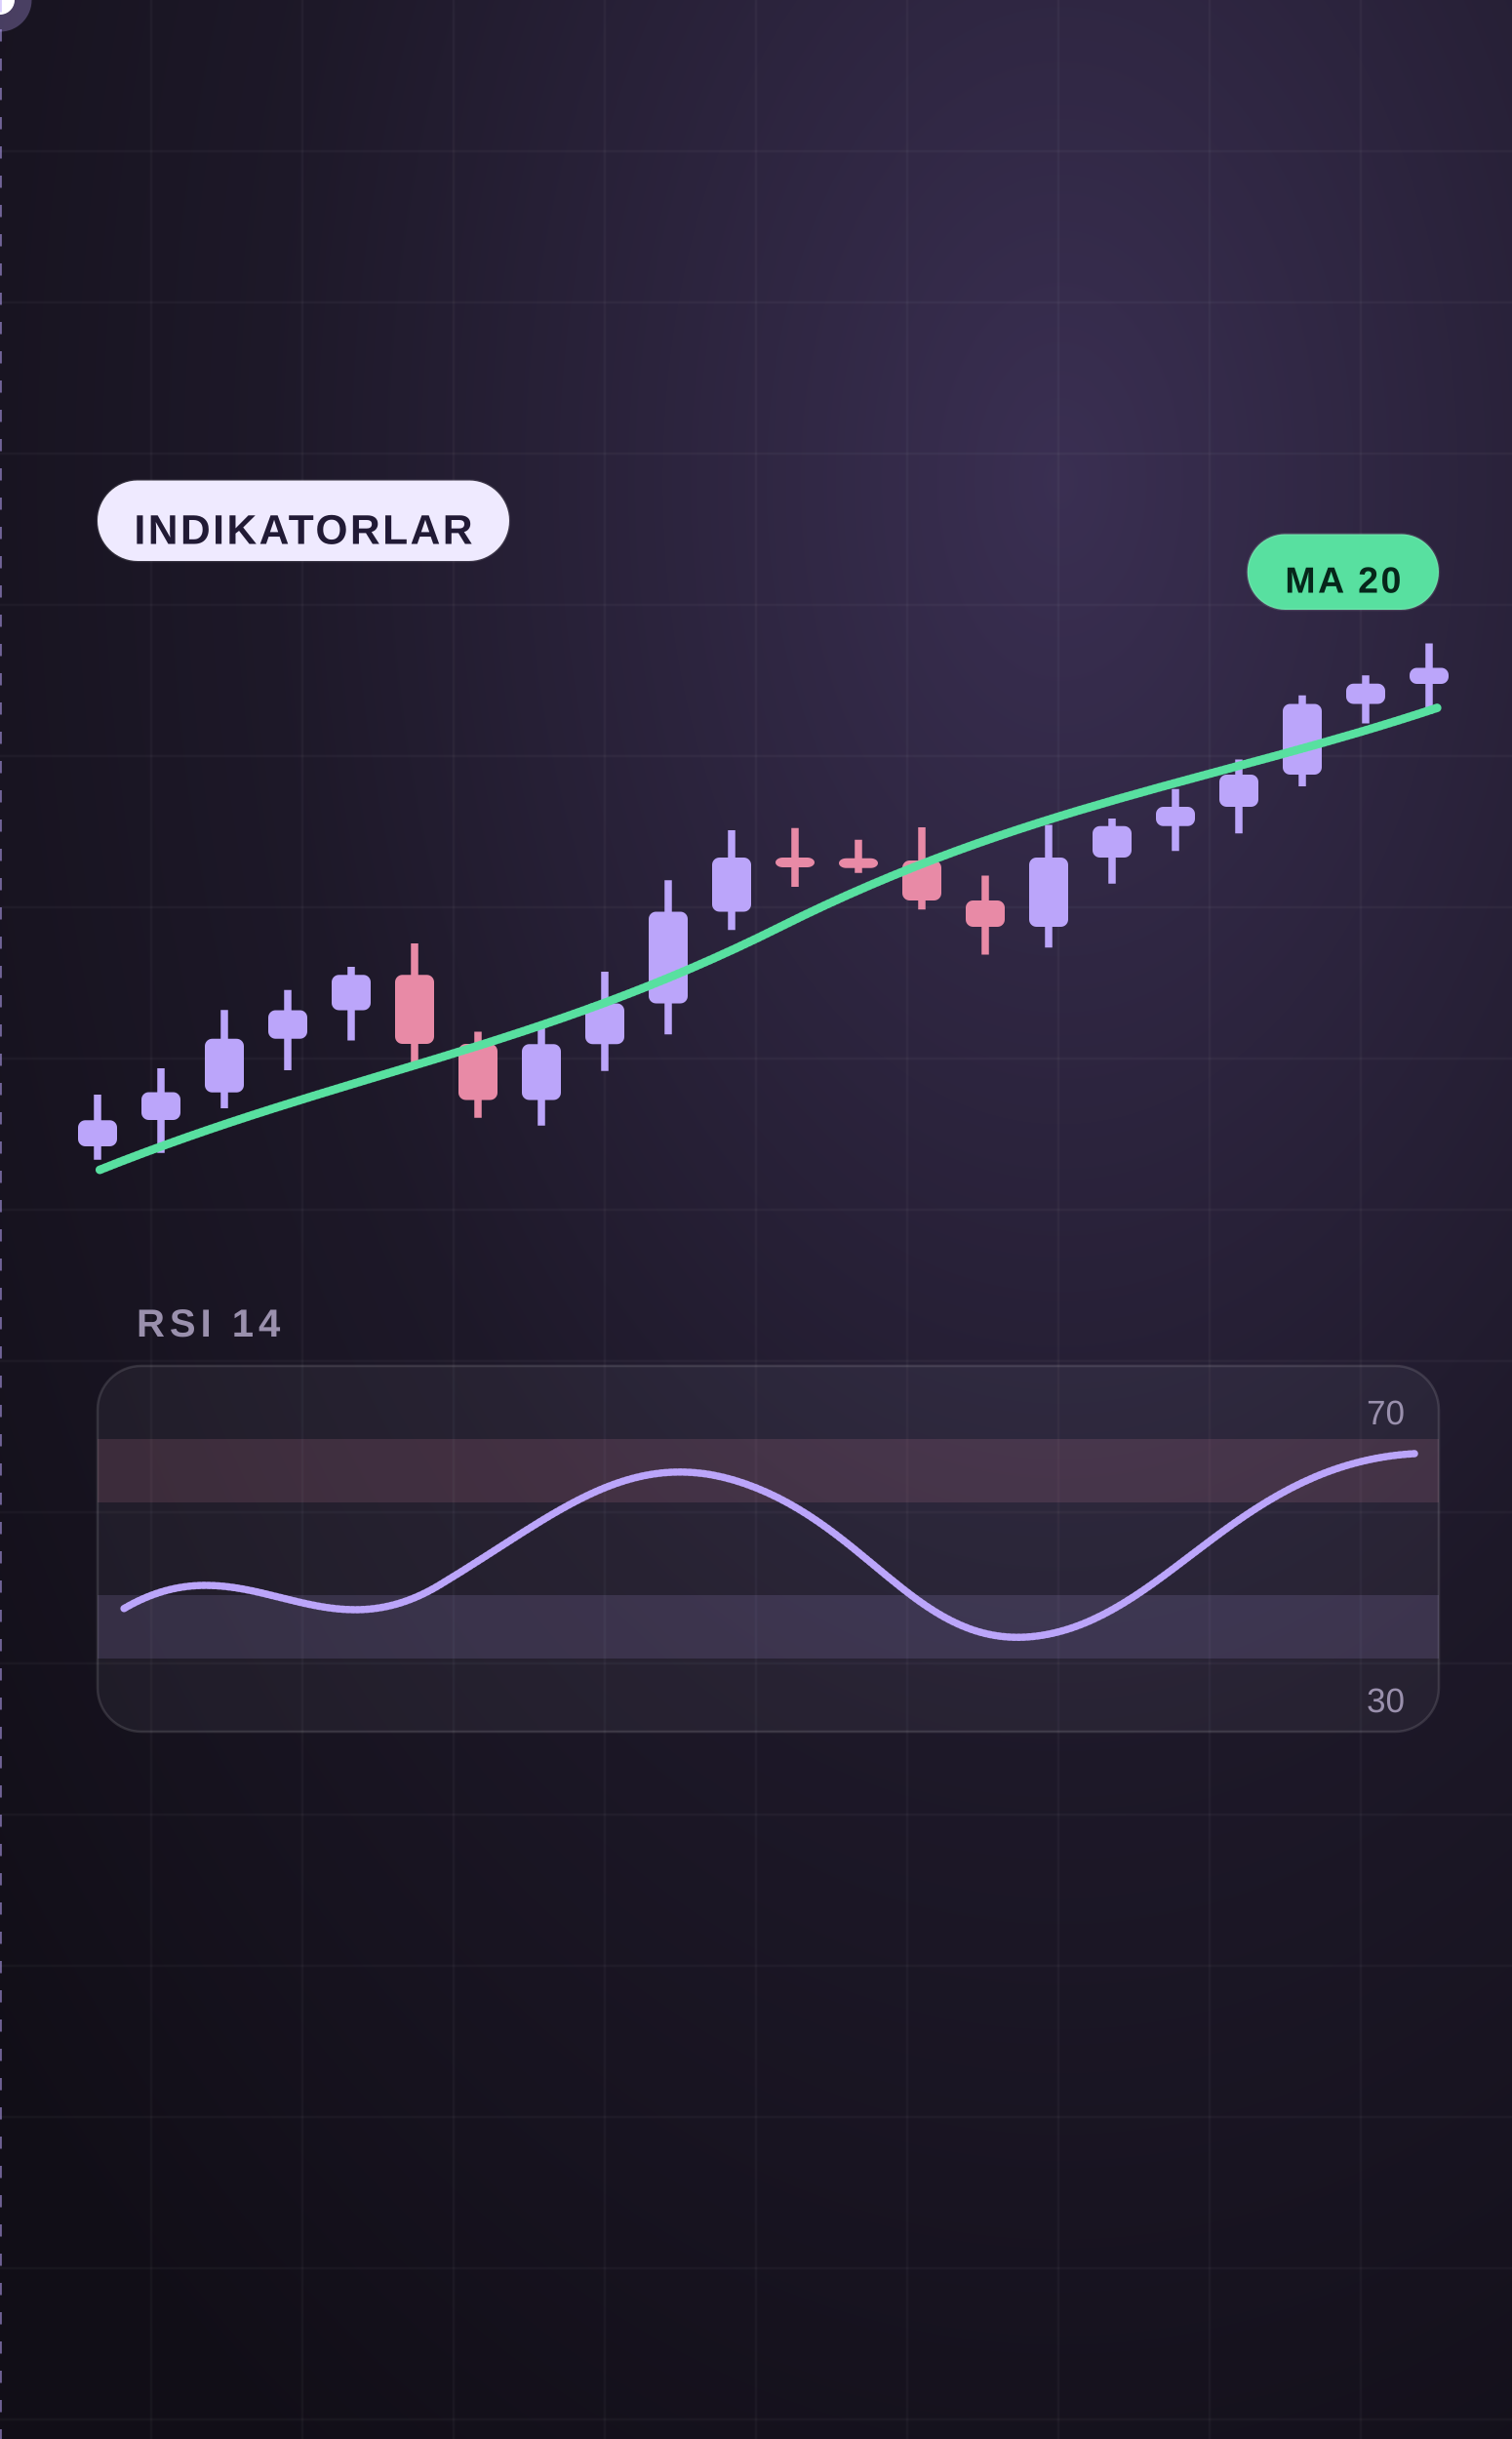
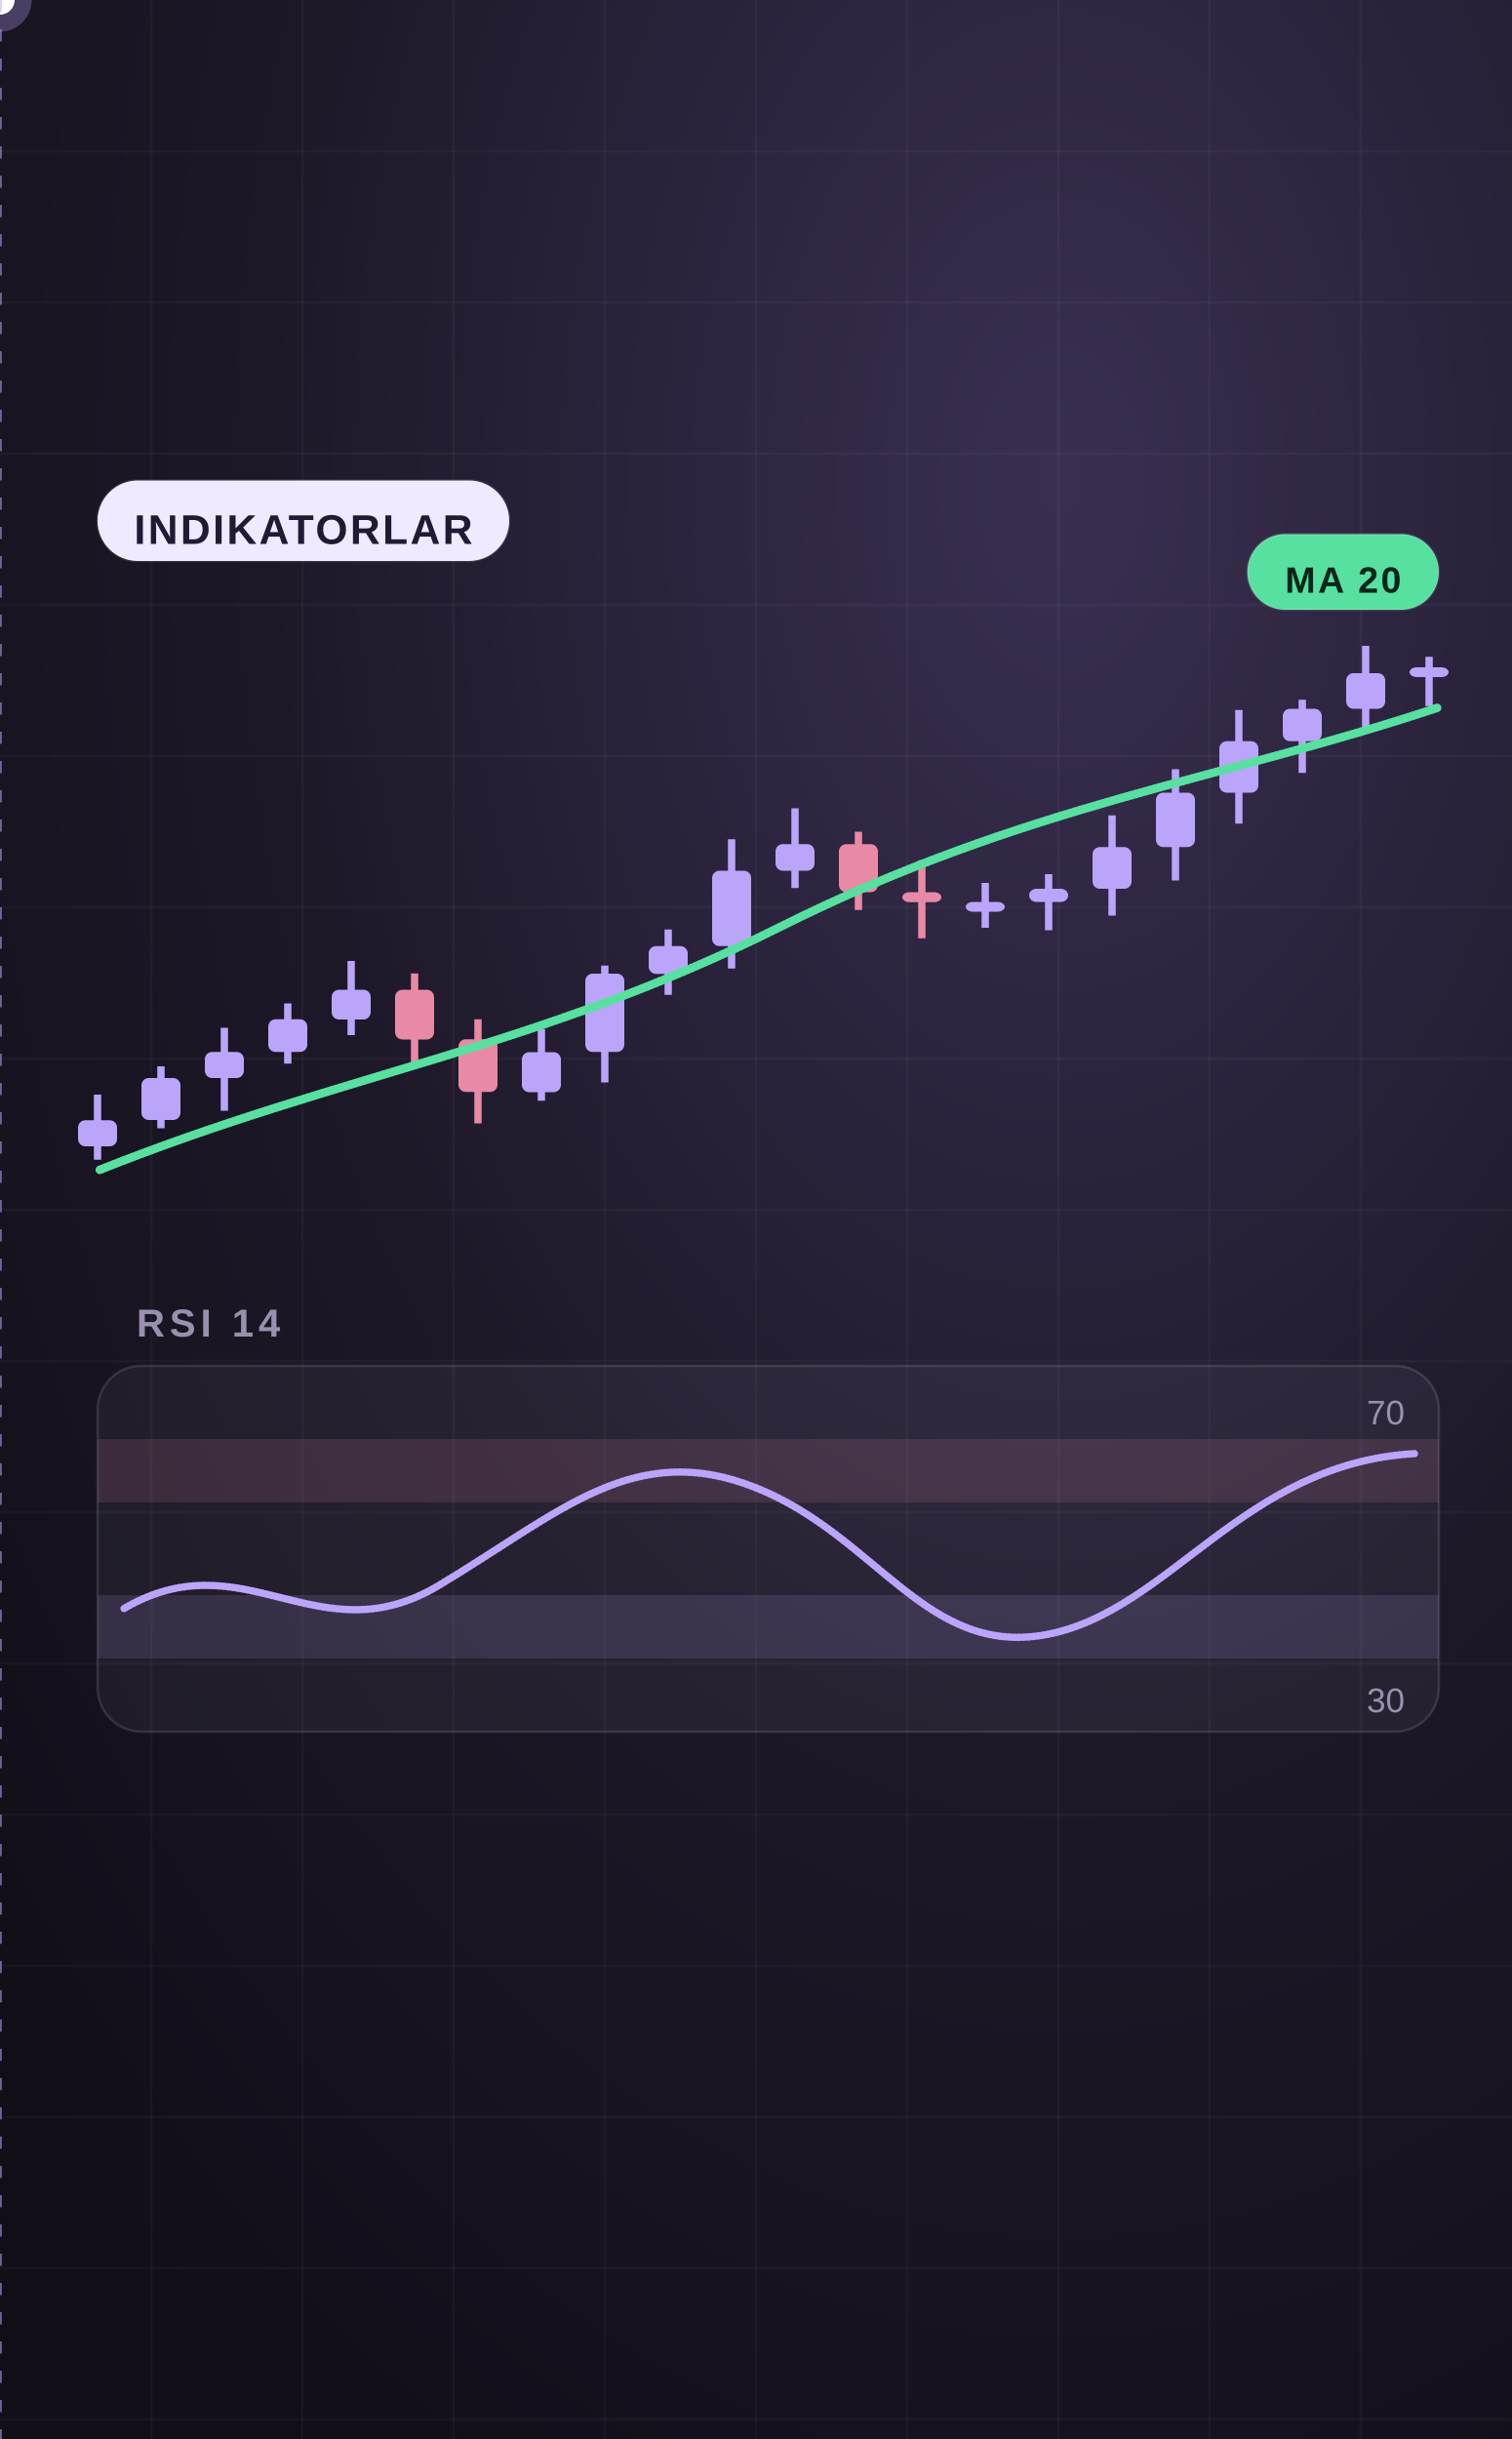
<svg xmlns="http://www.w3.org/2000/svg" width="620" height="1000" viewBox="0 0 620 1000">
  <style>
text{font-family:Arial,Helvetica,"Liberation Sans",sans-serif}
@keyframes grow{from{transform:scaleY(.05);opacity:0}to{transform:none;opacity:1}}
@keyframes live{0%,100%{transform:none}50%{transform:scaleY(1.4)}}
@keyframes flo{0%,100%{transform:translateY(0)}50%{transform:translateY(-6px)}}
@keyframes br{0%,100%{opacity:.7;transform:scale(1)}50%{opacity:1;transform:scale(1.1)}}
@keyframes march{to{stroke-dashoffset:-60}}
@keyframes draw{0%{stroke-dashoffset:1;opacity:1}38%{stroke-dashoffset:0}86%{stroke-dashoffset:0;opacity:1}96%{opacity:0}100%{stroke-dashoffset:1;opacity:0}}
@keyframes bob{0%,100%{transform:none}50%{transform:scaleY(.72)}}
@keyframes dp{0%,100%{transform:scale(1)}50%{transform:scale(1.18)}}
@keyframes hl{0%,100%{opacity:.35}50%{opacity:1}}
@keyframes rin{from{opacity:0;transform:translateX(-18px)}to{opacity:1;transform:none}}
@keyframes bobx{0%,100%{transform:none}50%{transform:scaleX(.78)}}
.row{animation:rin .8s cubic-bezier(.2,.8,.2,1) both}
.barx{transform-box:fill-box;animation:bobx 2.6s ease-in-out infinite}
.cd,.bar,.dot,.glow{transform-box:fill-box}
- @keyframes tick{0%,100%{transform:scaleY(1)}35%{transform:scaleY(var(--a,.7))}70%{transform:scaleY(var(--b,1.12))}}
- .cd{transform-origin:50% 55%;animation:grow .7s cubic-bezier(.2,.8,.2,1) both,tick 2s ease-in-out infinite}
+ @keyframes form{0%{transform:scaleY(0);opacity:0}2%{opacity:1}9%{transform:scaleY(1);opacity:1}88%{transform:scaleY(1);opacity:1}96%,100%{transform:scaleY(1);opacity:0}}
+ .cd{animation:form 9s cubic-bezier(.25,.8,.25,1) infinite both}
@keyframes stream{to{transform:translateX(-640px)}}
.stream{animation:stream 8s linear infinite}
- .cd.live{transform-origin:50% 50%;animation:grow .7s cubic-bezier(.2,.8,.2,1) both,live .9s ease-in-out infinite}
@keyframes scan{from{transform:translateX(-90px)}to{transform:translateX(710px)}}
.scan{animation:scan 6.5s cubic-bezier(.45,0,.55,1) infinite}
.chip{animation:flo 4.5s ease-in-out infinite}
.glow{transform-origin:50% 50%;animation:br 6s ease-in-out infinite}
.dash{animation:march 3.2s linear infinite}
.draw{stroke-dasharray:1;stroke-dashoffset:1;animation:draw 8s cubic-bezier(.4,0,.2,1) .3s infinite}
.bar{transform-origin:50% 100%;animation:bob 2.4s ease-in-out infinite}
.dot{transform-origin:50% 50%;animation:dp 2.2s ease-in-out infinite}
.hl{animation:hl 2.2s ease-in-out infinite}
@media (prefers-reduced-motion:reduce){*{animation:none!important}.draw{stroke-dasharray:none;stroke-dashoffset:0}.scan,.mdot{display:none}}
</style>
  <defs>
    <radialGradient id="bg" cx="70%" cy="20%" r="95%">
      <stop offset="0" stop-color="#3a2f52" />
      <stop offset=".55" stop-color="#1d1828" />
      <stop offset="1" stop-color="#110e17" />
    </radialGradient>
    <radialGradient id="glow" cx="50%" cy="50%" r="50%">
      <stop offset="0" stop-color="#a697eb" stop-opacity=".35" />
      <stop offset="1" stop-color="#a697eb" stop-opacity="0" />
    </radialGradient>
    <linearGradient id="scanG" x1="0" y1="0" x2="1" y2="0">
      <stop offset="0" stop-color="#bba5fa" stop-opacity="0" />
      <stop offset="1" stop-color="#bba5fa" stop-opacity=".2" />
    </linearGradient>
    <linearGradient id="fadeUp" x1="0" y1="0" x2="0" y2="1">
      <stop offset="0" stop-color="#bba5fa" stop-opacity=".35" />
      <stop offset="1" stop-color="#bba5fa" stop-opacity="0" />
    </linearGradient>
  </defs>
  <rect width="620" height="1000" fill="url(#bg)" />
  <line x1="62" y1="0" x2="62" y2="1000" stroke="#fff" stroke-opacity=".035" />
  <line x1="124" y1="0" x2="124" y2="1000" stroke="#fff" stroke-opacity=".035" />
  <line x1="186" y1="0" x2="186" y2="1000" stroke="#fff" stroke-opacity=".035" />
  <line x1="248" y1="0" x2="248" y2="1000" stroke="#fff" stroke-opacity=".035" />
  <line x1="310" y1="0" x2="310" y2="1000" stroke="#fff" stroke-opacity=".035" />
  <line x1="372" y1="0" x2="372" y2="1000" stroke="#fff" stroke-opacity=".035" />
  <line x1="434" y1="0" x2="434" y2="1000" stroke="#fff" stroke-opacity=".035" />
  <line x1="496" y1="0" x2="496" y2="1000" stroke="#fff" stroke-opacity=".035" />
  <line x1="558" y1="0" x2="558" y2="1000" stroke="#fff" stroke-opacity=".035" />
  <line x1="0" y1="62" x2="620" y2="62" stroke="#fff" stroke-opacity=".035" />
  <line x1="0" y1="124" x2="620" y2="124" stroke="#fff" stroke-opacity=".035" />
  <line x1="0" y1="186" x2="620" y2="186" stroke="#fff" stroke-opacity=".035" />
  <line x1="0" y1="248" x2="620" y2="248" stroke="#fff" stroke-opacity=".035" />
  <line x1="0" y1="310" x2="620" y2="310" stroke="#fff" stroke-opacity=".035" />
  <line x1="0" y1="372" x2="620" y2="372" stroke="#fff" stroke-opacity=".035" />
  <line x1="0" y1="434" x2="620" y2="434" stroke="#fff" stroke-opacity=".035" />
  <line x1="0" y1="496" x2="620" y2="496" stroke="#fff" stroke-opacity=".035" />
  <line x1="0" y1="558" x2="620" y2="558" stroke="#fff" stroke-opacity=".035" />
  <line x1="0" y1="620" x2="620" y2="620" stroke="#fff" stroke-opacity=".035" />
  <line x1="0" y1="682" x2="620" y2="682" stroke="#fff" stroke-opacity=".035" />
  <line x1="0" y1="744" x2="620" y2="744" stroke="#fff" stroke-opacity=".035" />
  <line x1="0" y1="806" x2="620" y2="806" stroke="#fff" stroke-opacity=".035" />
  <line x1="0" y1="868" x2="620" y2="868" stroke="#fff" stroke-opacity=".035" />
  <line x1="0" y1="930" x2="620" y2="930" stroke="#fff" stroke-opacity=".035" />
  <line x1="0" y1="992" x2="620" y2="992" stroke="#fff" stroke-opacity=".035" />
-   <g class="cd" style="--a:0.42;--b:1.24;animation-duration:.7s,0.52s;animation-delay:200ms,600ms">
+   <g class="cd" style="transform-origin:50% 79.4%;animation-duration:9.23s;animation-delay:0ms">
    <line x1="40" x2="40" y1="448.8" y2="475.5" stroke="#bba5fa" stroke-width="3" />
    <rect x="32" y="459.3" width="16" height="10.7" rx="3" fill="#bba5fa" />
  </g>
-   <g class="cd" style="--a:0.59;--b:1.27;animation-duration:.7s,0.59s;animation-delay:240ms,737ms">
-     <line x1="66" x2="66" y1="438.0" y2="472.7" stroke="#bba5fa" stroke-width="3" />
-     <rect x="58" y="447.8" width="16" height="11.4" rx="3" fill="#bba5fa" />
+   <g class="cd" style="transform-origin:50% 87.0%;animation-duration:9.23s;animation-delay:260ms">
+     <line x1="66" x2="66" y1="437.2" y2="462.6" stroke="#bba5fa" stroke-width="3" />
+     <rect x="58" y="442.0" width="16" height="17.2" rx="3" fill="#bba5fa" />
  </g>
-   <g class="cd" style="--a:0.46;--b:1.28;animation-duration:.7s,0.93s;animation-delay:280ms,874ms">
-     <line x1="92" x2="92" y1="414.1" y2="454.4" stroke="#bba5fa" stroke-width="3" />
-     <rect x="84" y="425.9" width="16" height="22.0" rx="3" fill="#bba5fa" />
+   <g class="cd" style="transform-origin:50% 60.6%;animation-duration:9.23s;animation-delay:520ms">
+     <line x1="92" x2="92" y1="421.4" y2="455.4" stroke="#bba5fa" stroke-width="3" />
+     <rect x="84" y="431.3" width="16" height="10.7" rx="3" fill="#bba5fa" />
  </g>
-   <g class="cd" style="--a:0.43;--b:1.33;animation-duration:.7s,0.53s;animation-delay:320ms,1011ms">
-     <line x1="118" x2="118" y1="405.9" y2="438.8" stroke="#bba5fa" stroke-width="3" />
-     <rect x="110" y="414.2" width="16" height="11.7" rx="3" fill="#bba5fa" />
+   <g class="cd" style="transform-origin:50% 80.5%;animation-duration:9.23s;animation-delay:780ms">
+     <line x1="118" x2="118" y1="411.4" y2="436.1" stroke="#bba5fa" stroke-width="3" />
+     <rect x="110" y="417.9" width="16" height="13.4" rx="3" fill="#bba5fa" />
  </g>
-   <g class="cd" style="--a:0.59;--b:1.28;animation-duration:.7s,0.79s;animation-delay:360ms,1148ms">
-     <line x1="144" x2="144" y1="396.4" y2="426.6" stroke="#bba5fa" stroke-width="3" />
-     <rect x="136" y="399.7" width="16" height="14.5" rx="3" fill="#bba5fa" />
+   <g class="cd" style="transform-origin:50% 78.5%;animation-duration:9.23s;animation-delay:1040ms">
+     <line x1="144" x2="144" y1="394.0" y2="424.4" stroke="#bba5fa" stroke-width="3" />
+     <rect x="136" y="405.8" width="16" height="12.2" rx="3" fill="#bba5fa" />
  </g>
-   <g class="cd" style="--a:0.45;--b:1.44;animation-duration:.7s,0.71s;animation-delay:400ms,1285ms">
-     <line x1="170" x2="170" y1="386.8" y2="437.3" stroke="#e88aa6" stroke-width="3" />
-     <rect x="162" y="399.7" width="16" height="28.3" rx="3" fill="#e88aa6" />
+   <g class="cd" style="transform-origin:50% 17.3%;animation-duration:9.23s;animation-delay:1300ms">
+     <line x1="170" x2="170" y1="399.1" y2="437.7" stroke="#e88aa6" stroke-width="3" />
+     <rect x="162" y="405.8" width="16" height="20.4" rx="3" fill="#e88aa6" />
  </g>
-   <g class="cd" style="--a:0.41;--b:1.41;animation-duration:.7s,1.09s;animation-delay:440ms,622ms">
-     <line x1="196" x2="196" y1="423.0" y2="458.3" stroke="#e88aa6" stroke-width="3" />
-     <rect x="188" y="428.0" width="16" height="23.0" rx="3" fill="#e88aa6" />
+   <g class="cd" style="transform-origin:50% 19.3%;animation-duration:9.23s;animation-delay:1560ms">
+     <line x1="196" x2="196" y1="417.9" y2="460.6" stroke="#e88aa6" stroke-width="3" />
+     <rect x="188" y="426.1" width="16" height="21.6" rx="3" fill="#e88aa6" />
  </g>
-   <g class="cd" style="--a:0.57;--b:1.26;animation-duration:.7s,0.93s;animation-delay:480ms,759ms">
-     <line x1="222" x2="222" y1="420.3" y2="461.5" stroke="#bba5fa" stroke-width="3" />
-     <rect x="214" y="428.1" width="16" height="22.9" rx="3" fill="#bba5fa" />
+   <g class="cd" style="transform-origin:50% 88.0%;animation-duration:9.23s;animation-delay:1820ms">
+     <line x1="222" x2="222" y1="421.9" y2="451.3" stroke="#bba5fa" stroke-width="3" />
+     <rect x="214" y="431.4" width="16" height="16.4" rx="3" fill="#bba5fa" />
  </g>
-   <g class="cd" style="--a:0.42;--b:1.34;animation-duration:.7s,1.03s;animation-delay:520ms,896ms">
-     <line x1="248" x2="248" y1="398.4" y2="439.1" stroke="#bba5fa" stroke-width="3" />
-     <rect x="240" y="411.4" width="16" height="16.7" rx="3" fill="#bba5fa" />
+   <g class="cd" style="transform-origin:50% 74.0%;animation-duration:9.23s;animation-delay:2080ms">
+     <line x1="248" x2="248" y1="395.9" y2="443.8" stroke="#bba5fa" stroke-width="3" />
+     <rect x="240" y="399.2" width="16" height="32.1" rx="3" fill="#bba5fa" />
  </g>
-   <g class="cd" style="--a:0.37;--b:1.21;animation-duration:.7s,1.00s;animation-delay:560ms,1033ms">
-     <line x1="274" x2="274" y1="360.9" y2="424.1" stroke="#bba5fa" stroke-width="3" />
-     <rect x="266" y="373.8" width="16" height="37.6" rx="3" fill="#bba5fa" />
+   <g class="cd" style="transform-origin:50% 67.5%;animation-duration:9.23s;animation-delay:2340ms">
+     <line x1="274" x2="274" y1="381.1" y2="407.9" stroke="#bba5fa" stroke-width="3" />
+     <rect x="266" y="387.9" width="16" height="11.4" rx="3" fill="#bba5fa" />
  </g>
-   <g class="cd" style="--a:0.52;--b:1.23;animation-duration:.7s,1.03s;animation-delay:600ms,1170ms">
-     <line x1="300" x2="300" y1="340.4" y2="381.3" stroke="#bba5fa" stroke-width="3" />
-     <rect x="292" y="351.6" width="16" height="22.2" rx="3" fill="#bba5fa" />
+   <g class="cd" style="transform-origin:50% 82.5%;animation-duration:9.23s;animation-delay:2600ms">
+     <line x1="300" x2="300" y1="344.1" y2="397.1" stroke="#bba5fa" stroke-width="3" />
+     <rect x="292" y="357.0" width="16" height="30.9" rx="3" fill="#bba5fa" />
  </g>
-   <g class="cd" style="--a:0.36;--b:1.21;animation-duration:.7s,0.71s;animation-delay:640ms,1307ms">
-     <line x1="326" x2="326" y1="339.5" y2="363.6" stroke="#e88aa6" stroke-width="3" />
-     <rect x="318" y="351.6" width="16" height="4.0" rx="3" fill="#e88aa6" />
+   <g class="cd" style="transform-origin:50% 78.2%;animation-duration:9.23s;animation-delay:2860ms">
+     <line x1="326" x2="326" y1="331.4" y2="364.1" stroke="#bba5fa" stroke-width="3" />
+     <rect x="318" y="346.1" width="16" height="10.9" rx="3" fill="#bba5fa" />
  </g>
-   <g class="cd" style="--a:0.31;--b:1.25;animation-duration:.7s,0.86s;animation-delay:680ms,644ms">
-     <line x1="352" x2="352" y1="344.3" y2="357.9" stroke="#e88aa6" stroke-width="3" />
-     <rect x="344" y="351.9" width="16" height="4.0" rx="3" fill="#e88aa6" />
+   <g class="cd" style="transform-origin:50% 15.7%;animation-duration:9.23s;animation-delay:3120ms">
+     <line x1="352" x2="352" y1="341.0" y2="373.1" stroke="#e88aa6" stroke-width="3" />
+     <rect x="344" y="346.1" width="16" height="19.7" rx="3" fill="#e88aa6" />
  </g>
-   <g class="cd" style="--a:0.44;--b:1.42;animation-duration:.7s,1.07s;animation-delay:720ms,781ms">
-     <line x1="378" x2="378" y1="339.2" y2="372.9" stroke="#e88aa6" stroke-width="3" />
-     <rect x="370" y="352.8" width="16" height="16.4" rx="3" fill="#e88aa6" />
+   <g class="cd" style="transform-origin:50% 40.9%;animation-duration:9.23s;animation-delay:3380ms">
+     <line x1="378" x2="378" y1="352.7" y2="384.7" stroke="#e88aa6" stroke-width="3" />
+     <rect x="370" y="365.8" width="16" height="4.1" rx="3" fill="#e88aa6" />
  </g>
-   <g class="cd" style="--a:0.58;--b:1.31;animation-duration:.7s,0.94s;animation-delay:760ms,918ms">
-     <line x1="404" x2="404" y1="359.0" y2="391.4" stroke="#e88aa6" stroke-width="3" />
-     <rect x="396" y="369.2" width="16" height="10.8" rx="3" fill="#e88aa6" />
+   <g class="cd" style="transform-origin:50% 42.7%;animation-duration:9.23s;animation-delay:3640ms">
+     <line x1="404" x2="404" y1="362.0" y2="380.4" stroke="#bba5fa" stroke-width="3" />
+     <rect x="396" y="369.8" width="16" height="4.0" rx="3" fill="#bba5fa" />
  </g>
-   <g class="cd" style="--a:0.51;--b:1.26;animation-duration:.7s,0.67s;animation-delay:800ms,1055ms">
-     <line x1="430" x2="430" y1="338.2" y2="388.5" stroke="#bba5fa" stroke-width="3" />
-     <rect x="422" y="351.6" width="16" height="28.4" rx="3" fill="#bba5fa" />
+   <g class="cd" style="transform-origin:50% 49.6%;animation-duration:9.23s;animation-delay:3900ms">
+     <line x1="430" x2="430" y1="358.4" y2="381.4" stroke="#bba5fa" stroke-width="3" />
+     <rect x="422" y="364.4" width="16" height="5.4" rx="3" fill="#bba5fa" />
  </g>
-   <g class="cd" style="--a:0.34;--b:1.34;animation-duration:.7s,1.06s;animation-delay:840ms,1192ms">
-     <line x1="456" x2="456" y1="335.6" y2="362.3" stroke="#bba5fa" stroke-width="3" />
-     <rect x="448" y="338.7" width="16" height="12.9" rx="3" fill="#bba5fa" />
+   <g class="cd" style="transform-origin:50% 73.2%;animation-duration:9.23s;animation-delay:4160ms">
+     <line x1="456" x2="456" y1="334.3" y2="375.4" stroke="#bba5fa" stroke-width="3" />
+     <rect x="448" y="347.3" width="16" height="17.1" rx="3" fill="#bba5fa" />
  </g>
-   <g class="cd" style="--a:0.47;--b:1.40;animation-duration:.7s,0.52s;animation-delay:880ms,1329ms">
-     <line x1="482" x2="482" y1="323.5" y2="348.9" stroke="#bba5fa" stroke-width="3" />
-     <rect x="474" y="330.8" width="16" height="7.9" rx="3" fill="#bba5fa" />
+   <g class="cd" style="transform-origin:50% 70.0%;animation-duration:9.23s;animation-delay:4420ms">
+     <line x1="482" x2="482" y1="315.4" y2="361.0" stroke="#bba5fa" stroke-width="3" />
+     <rect x="474" y="325.0" width="16" height="22.3" rx="3" fill="#bba5fa" />
  </g>
-   <g class="cd" style="--a:0.40;--b:1.25;animation-duration:.7s,1.03s;animation-delay:920ms,666ms">
-     <line x1="508" x2="508" y1="311.4" y2="341.7" stroke="#bba5fa" stroke-width="3" />
-     <rect x="500" y="317.6" width="16" height="13.2" rx="3" fill="#bba5fa" />
+   <g class="cd" style="transform-origin:50% 72.8%;animation-duration:9.23s;animation-delay:4680ms">
+     <line x1="508" x2="508" y1="291.1" y2="337.7" stroke="#bba5fa" stroke-width="3" />
+     <rect x="500" y="303.9" width="16" height="21.1" rx="3" fill="#bba5fa" />
  </g>
-   <g class="cd" style="--a:0.52;--b:1.25;animation-duration:.7s,1.01s;animation-delay:960ms,803ms">
-     <line x1="534" x2="534" y1="285.1" y2="322.4" stroke="#bba5fa" stroke-width="3" />
-     <rect x="526" y="288.6" width="16" height="29.0" rx="3" fill="#bba5fa" />
+   <g class="cd" style="transform-origin:50% 56.7%;animation-duration:9.23s;animation-delay:4940ms">
+     <line x1="534" x2="534" y1="286.9" y2="316.9" stroke="#bba5fa" stroke-width="3" />
+     <rect x="526" y="290.6" width="16" height="13.3" rx="3" fill="#bba5fa" />
  </g>
-   <g class="cd" style="--a:0.34;--b:1.21;animation-duration:.7s,0.65s;animation-delay:1000ms,940ms">
-     <line x1="560" x2="560" y1="276.9" y2="296.6" stroke="#bba5fa" stroke-width="3" />
-     <rect x="552" y="280.3" width="16" height="8.3" rx="3" fill="#bba5fa" />
+   <g class="cd" style="transform-origin:50% 77.3%;animation-duration:9.23s;animation-delay:5200ms">
+     <line x1="560" x2="560" y1="264.8" y2="298.2" stroke="#bba5fa" stroke-width="3" />
+     <rect x="552" y="276.0" width="16" height="14.6" rx="3" fill="#bba5fa" />
  </g>
-   <g class="cd live" style="--a:0.56;--b:1.22;animation-duration:.7s,0.75s;animation-delay:1040ms,1077ms">
-     <line x1="586" x2="586" y1="263.8" y2="292.6" stroke="#bba5fa" stroke-width="3" />
-     <rect x="578" y="273.8" width="16" height="6.6" rx="3" fill="#bba5fa" />
+   <g class="cd" style="transform-origin:50% 33.3%;animation-duration:9.23s;animation-delay:5460ms">
+     <line x1="586" x2="586" y1="269.3" y2="289.5" stroke="#bba5fa" stroke-width="3" />
+     <rect x="578" y="273.6" width="16" height="4.0" rx="3" fill="#bba5fa" />
  </g>
  <path class="draw" pathLength="1" d="M40 480 C 140 440, 220 430, 320 380 S 500 320, 590 290" fill="none" stroke="#58e0a0" stroke-width="3.5" stroke-linecap="round" />
  <g class="mdot">
    <circle r="13" fill="#bba5fa" opacity=".3">
      <animateMotion dur="5.5s" repeatCount="indefinite" path="M40 480 C 140 440, 220 430, 320 380 S 500 320, 590 290" />
    </circle>
    <circle r="6" fill="#fff">
      <animateMotion dur="5.5s" repeatCount="indefinite" path="M40 480 C 140 440, 220 430, 320 380 S 500 320, 590 290" />
    </circle>
  </g>
  <g class="chip" style="animation-delay:-1s">
    <rect x="511.5" y="219" width="78.5" height="31" rx="15.5" fill="#58e0a0" stroke="#fff" stroke-opacity=".12" />
    <text x="550.75" y="243" text-anchor="middle" font-size="15" font-weight="700" fill="#06261a" letter-spacing="1">MA 20</text>
  </g>
  <g transform="translate(40 560)">
    <rect width="550" height="150" rx="18" fill="#efeaff" fill-opacity=".05" stroke="#fff" stroke-opacity=".12" />
    <rect x="0" y="30" width="550" height="26" fill="#e88aa6" opacity=".14" />
    <rect x="0" y="94" width="550" height="26" fill="#bba5fa" opacity=".14" />
    <path class="draw" pathLength="1" d="M10 100 C 60 70, 90 120, 140 90 S 220 30, 270 50 S 340 120, 390 110 S 470 40, 540 36" fill="none" stroke="#bba5fa" stroke-width="3" stroke-linecap="round" />
    <text x="16" y="-12" font-size="16" font-weight="700" fill="#9a90ad" letter-spacing="2">RSI 14</text>
    <text x="536" y="24" text-anchor="end" font-size="14" fill="#9a90ad">70</text>
    <text x="536" y="142" text-anchor="end" font-size="14" fill="#9a90ad">30</text>
  </g>
  <g class="chip" style="animation-delay:-2s">
    <rect x="40" y="197" width="168.8" height="33" rx="16.5" fill="#efeaff" stroke="#fff" stroke-opacity=".12" />
    <text x="124.4" y="223" text-anchor="middle" font-size="17" font-weight="700" fill="#211a35" letter-spacing="1">INDIKATORLAR</text>
  </g>
  <g class="scan">
    <rect x="-70" y="0" width="70" height="1000" fill="url(#scanG)" />
    <line x1="0" y1="0" x2="0" y2="1000" stroke="#bba5fa" stroke-opacity=".55" stroke-width="1.5" stroke-dasharray="5 7" />
  </g>
</svg>
